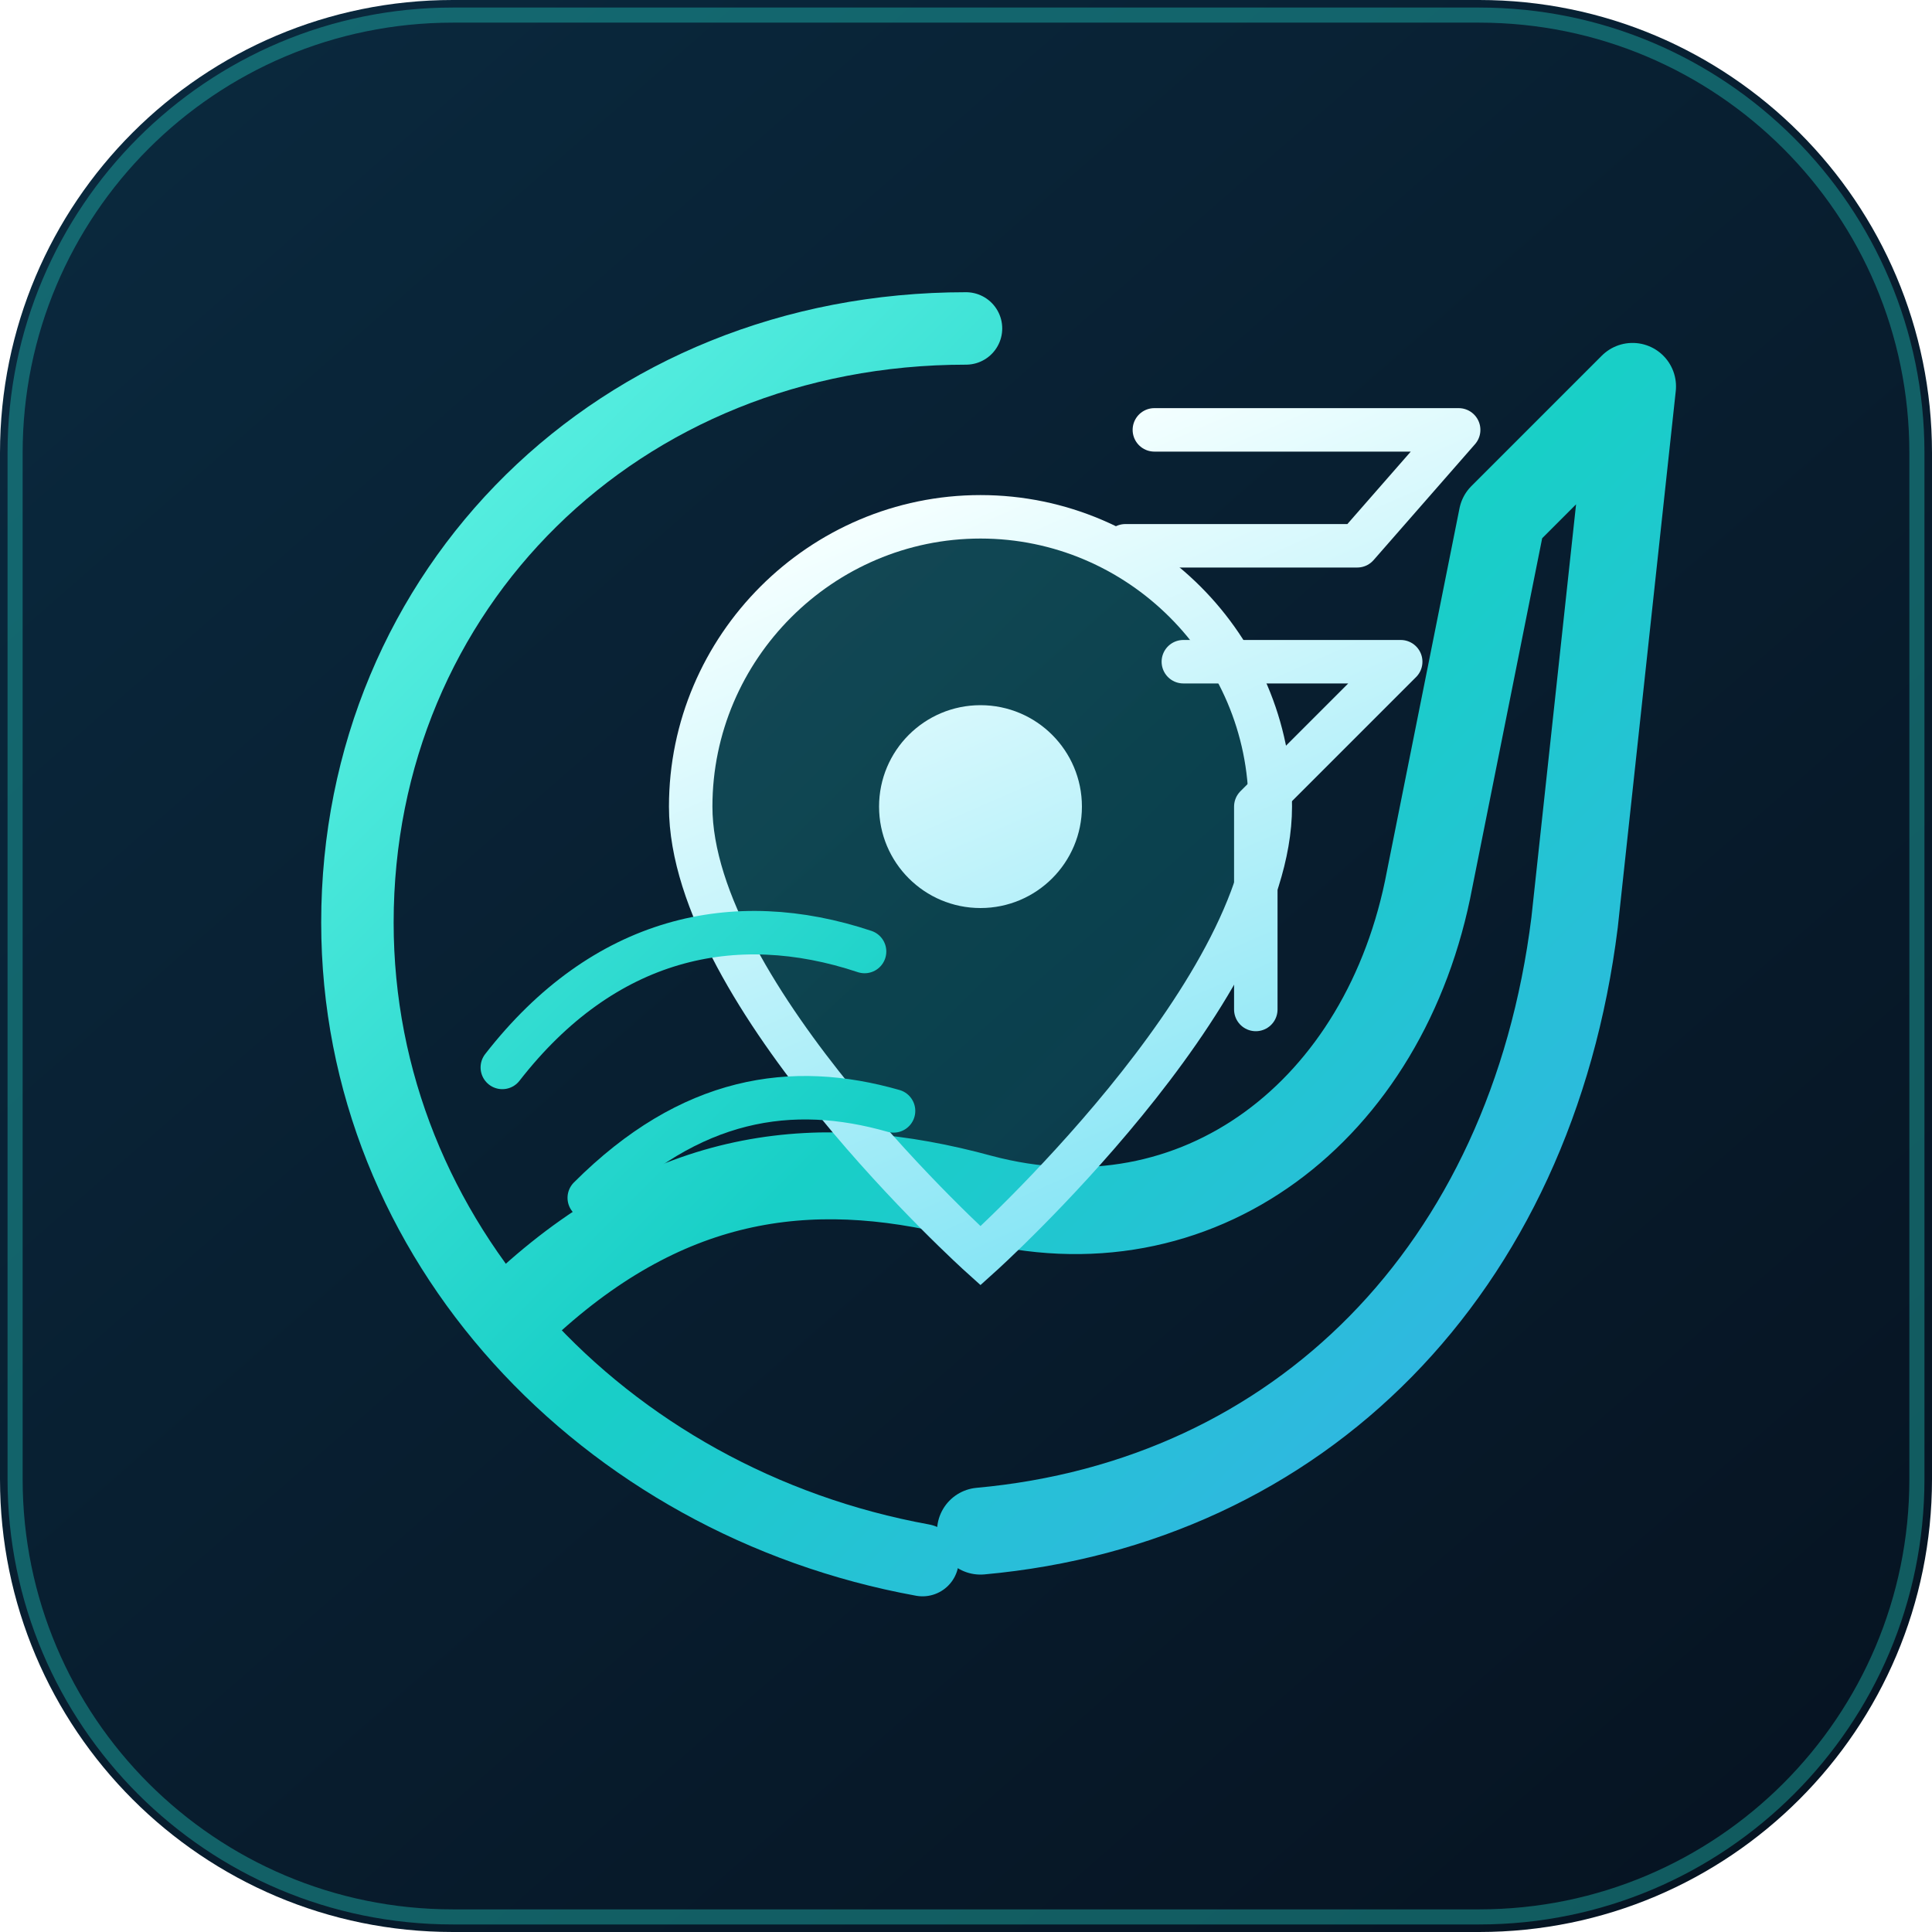
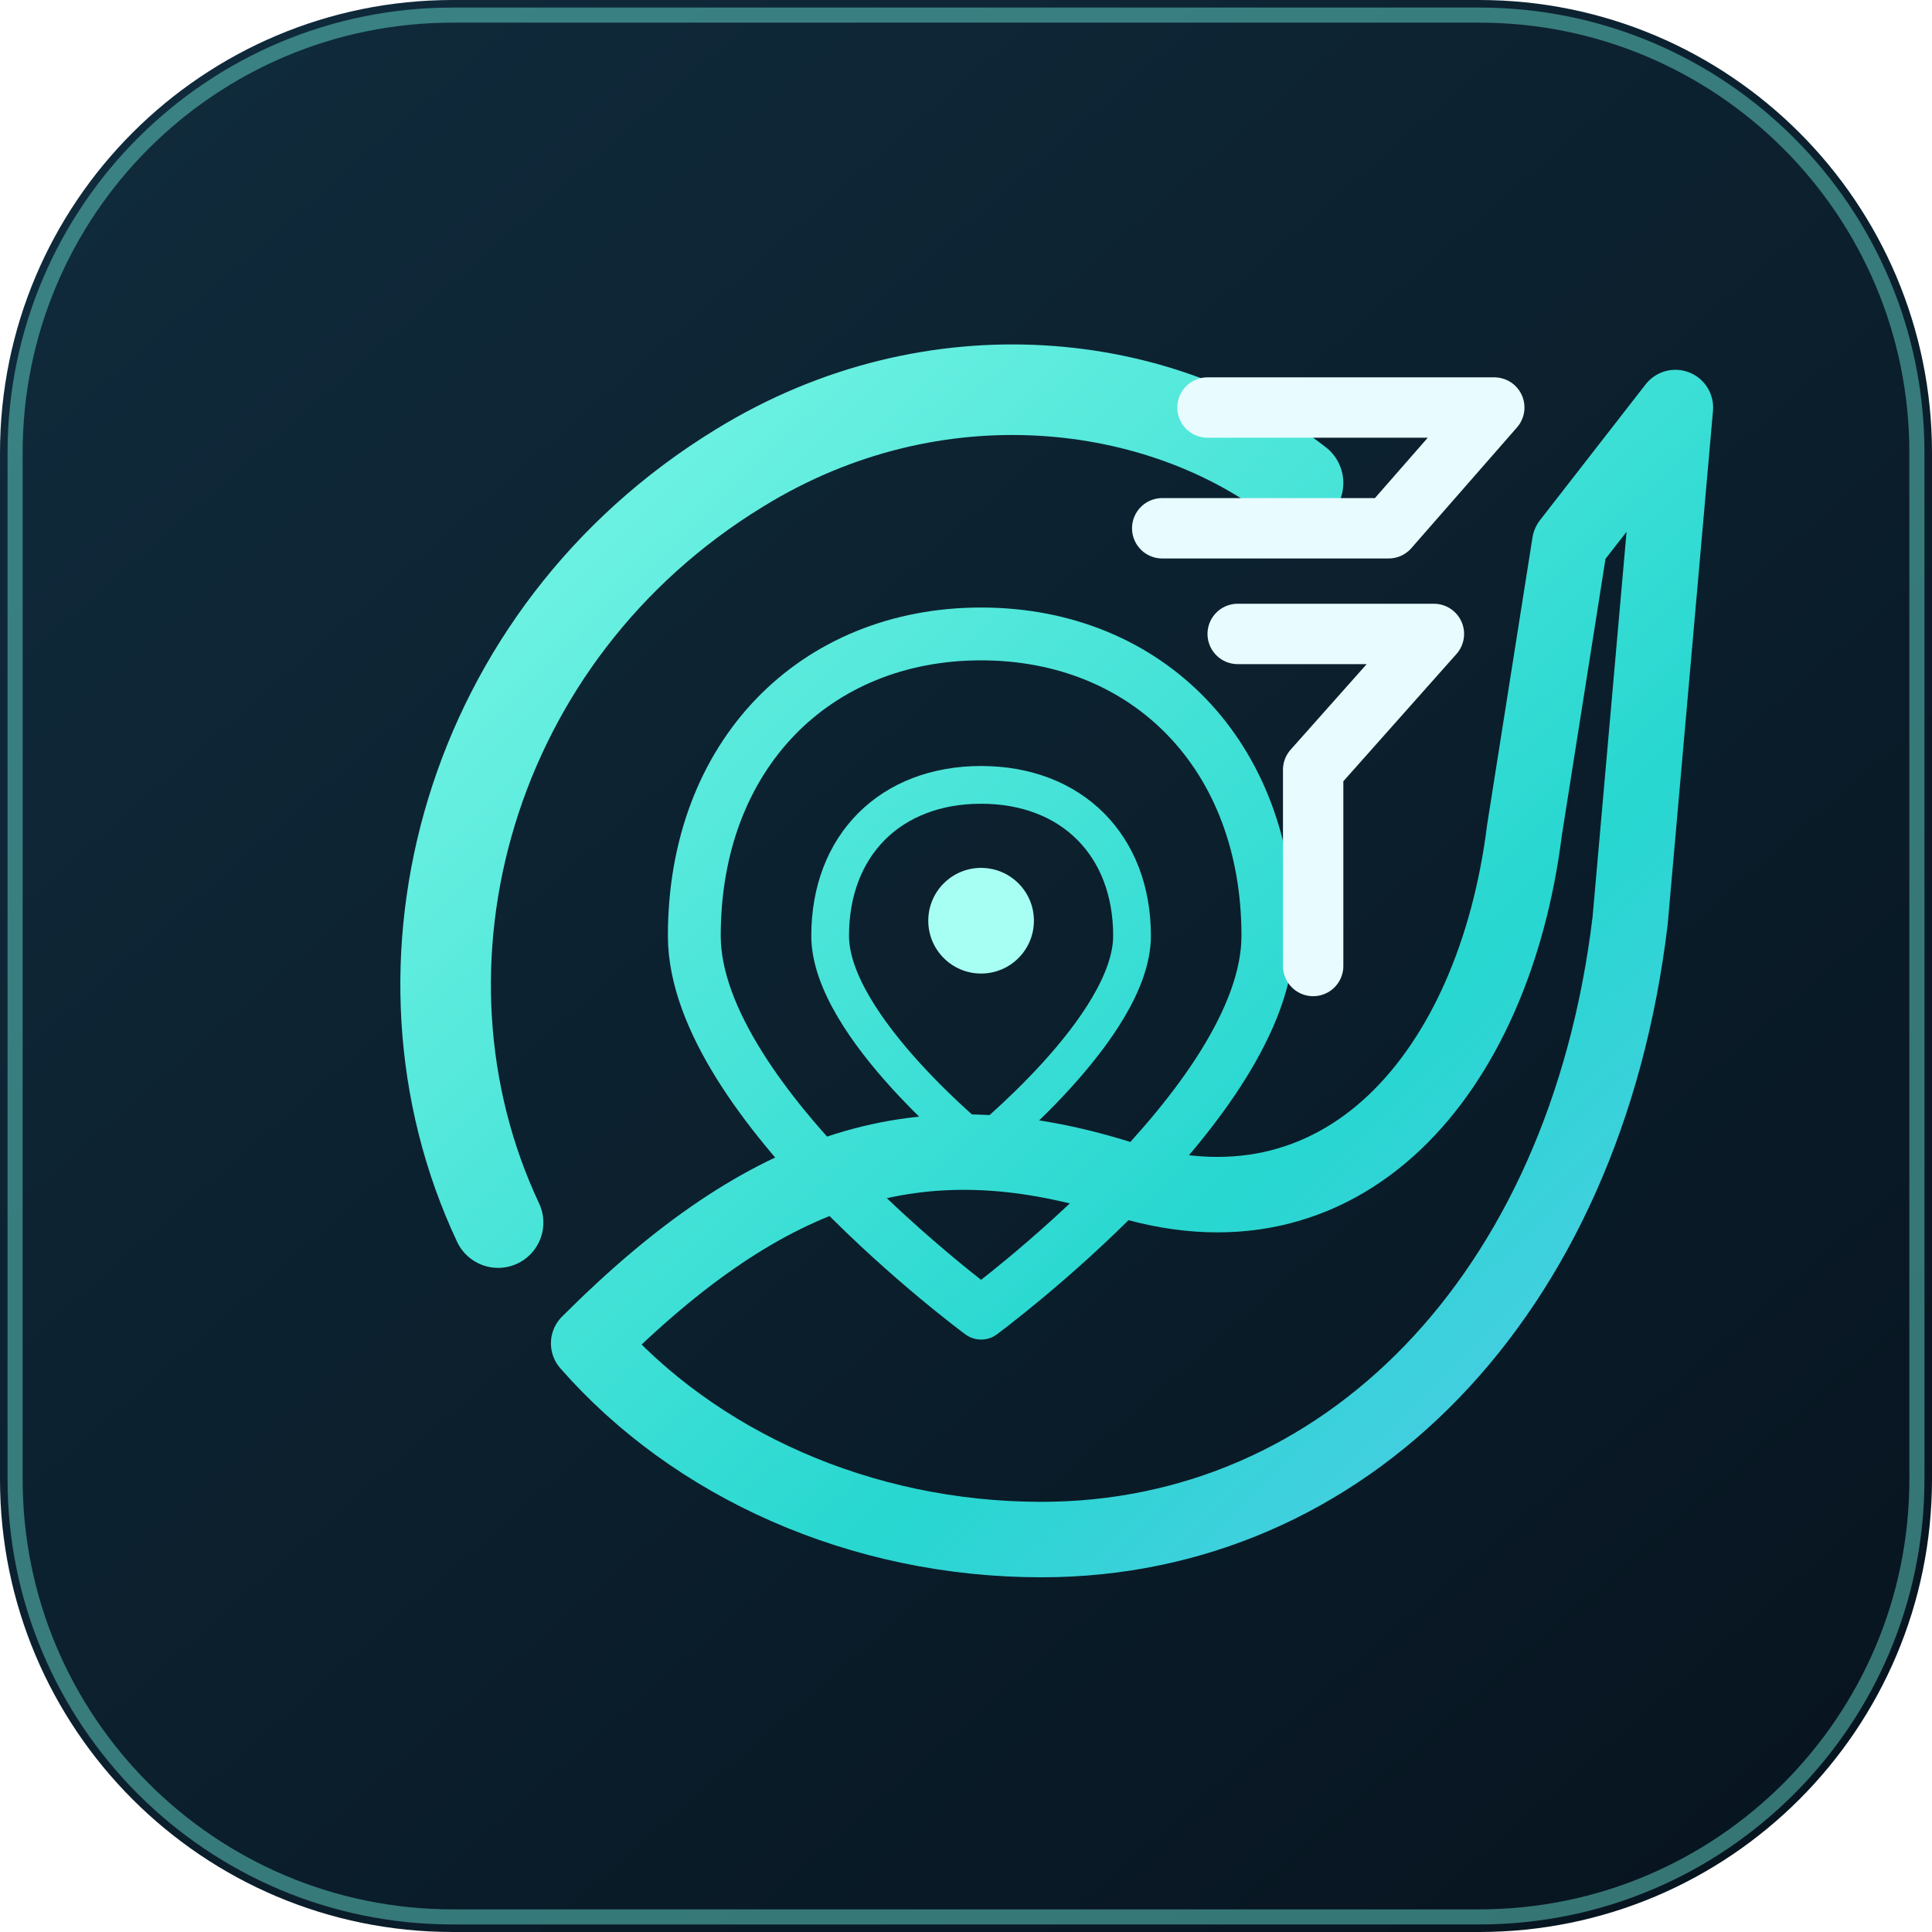
<svg xmlns="http://www.w3.org/2000/svg" viewBox="0 0 128 128" fill="none" role="img" aria-labelledby="title">
  <defs>
    <linearGradient id="bg" x1="8" y1="0" x2="120" y2="128" gradientUnits="userSpaceOnUse">
-       <stop stop-color="#0A293E" />
-       <stop offset="1" stop-color="#061321" />
+       <stop stop-color="#102B3C" />
+       <stop offset="1" stop-color="#07141F" />
+     </linearGradient>
+     <linearGradient id="mark" x1="20" y1="16" x2="110" y2="110" gradientUnits="userSpaceOnUse">
+       <stop stop-color="#73F4E3" />
+       <stop offset=".52" stop-color="#27D7D0" />
+       <stop offset="1" stop-color="#79BFFF" />
    </linearGradient>
  </defs>
  <rect width="128" height="128" rx="30" fill="url(#bg)" />
-   <rect x="1" y="1" width="126" height="126" rx="29" stroke="#25E0D0" stroke-opacity=".35" />
-   <g transform="translate(16 16) scale(.96)">
-     <defs>
-       <linearGradient id="main" x1="8" y1="8" x2="92" y2="92" gradientUnits="userSpaceOnUse">
-         <stop stop-color="#64F5E5" />
-         <stop offset=".52" stop-color="#18CFC7" />
-         <stop offset="1" stop-color="#39AEEA" />
-       </linearGradient>
-       <linearGradient id="shine" x1="56" y1="14" x2="83" y2="76" gradientUnits="userSpaceOnUse">
-         <stop stop-color="#F4FFFF" />
-         <stop offset="1" stop-color="#64DDF2" />
-       </linearGradient>
-     </defs>
-     <path d="M50 6C26 6 8 24 8 47C8 69 25 87 47 91" stroke="url(#main)" stroke-width="5" stroke-linecap="round" />
-     <path d="M20 73C30 64 40 63 51 66C66 70 79 60 82 44L87 19L96 10L92 47C89 71 73 87 51 89" stroke="url(#main)" stroke-width="6" stroke-linecap="round" stroke-linejoin="round" />
-     <path d="M51 19C40 19 31 28 31 39C31 52 51 70 51 70C51 70 71 52 71 39C71 28 62 19 51 19Z" fill="url(#main)" fill-opacity=".2" stroke="url(#shine)" stroke-width="3" />
-     <circle cx="51" cy="39" r="7" fill="url(#shine)" />
-     <path d="M18 57C25 48 34 46 43 49M24 66C31 59 38 58 45 60" stroke="url(#main)" stroke-width="3" stroke-linecap="round" />
-     <path d="M63 13H84L77 21H61M65 29H80L70 39V53" stroke="url(#shine)" stroke-width="3" stroke-linecap="round" stroke-linejoin="round" />
+   <rect x="1" y="1" width="126" height="126" rx="29" stroke="#6DEBDD" stroke-opacity=".45" />
+   <g transform="translate(15 14)" stroke-linecap="round" stroke-linejoin="round">
+     <path d="M18 67C10 50 16 28 34 17C47 9 62 11 71 18" stroke="url(#mark)" stroke-width="6" />
+     <path d="M24 75C36 63 46 60 59 64C74 69 84 57 86 41L89 22L96 13L93 47C90 72 74 88 54 88C42 88 31 83 24 75Z" stroke="url(#mark)" stroke-width="5" />
+     <path d="M31 48C31 36 39 28 50 28C61 28 69 36 69 48C69 59 50 73 50 73C50 73 31 59 31 48Z" stroke="url(#mark)" stroke-width="3.5" />
+     <path d="M40 48C40 42 44 38 50 38C56 38 60 42 60 48C60 54 50 62 50 62C50 62 40 54 40 48Z" stroke="url(#mark)" stroke-width="2.5" />
+     <circle cx="50" cy="47" r="3.5" fill="#A6FFF2" stroke="none" />
+     <path d="M65 13H84L77 21H62M67 28H80L72 37V50" stroke="#E8FCFF" stroke-width="4" />
  </g>
</svg>
